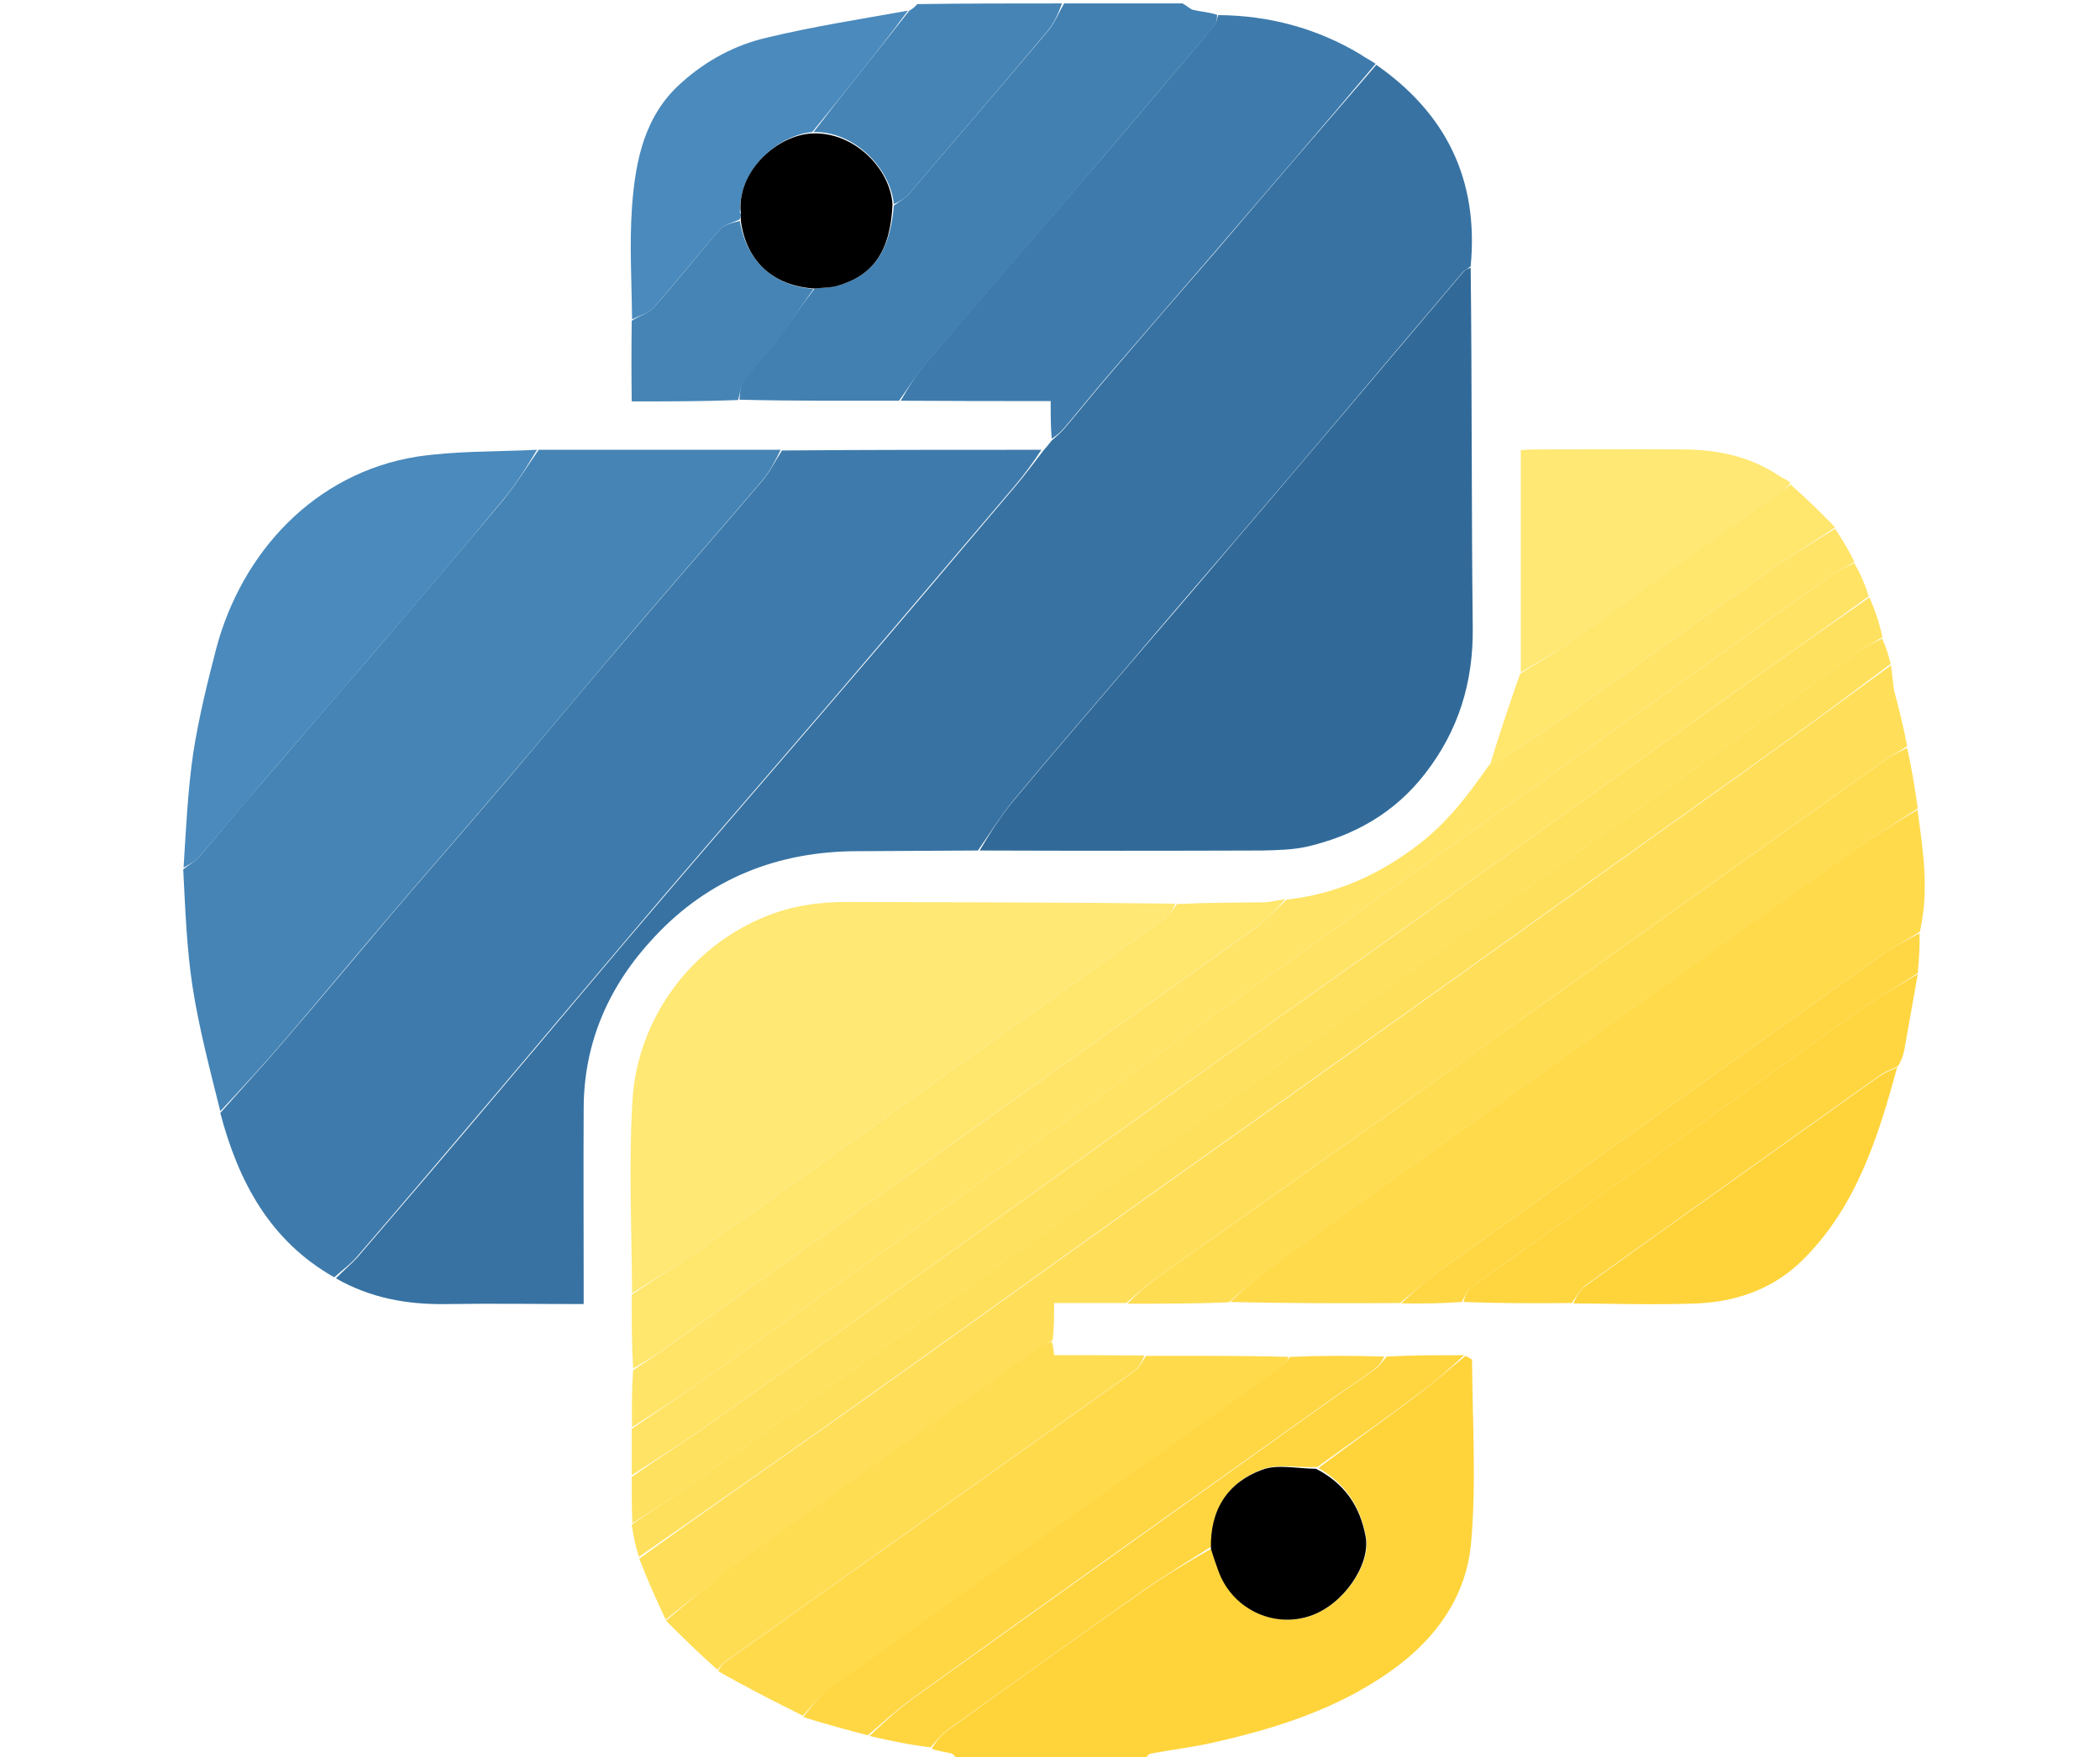
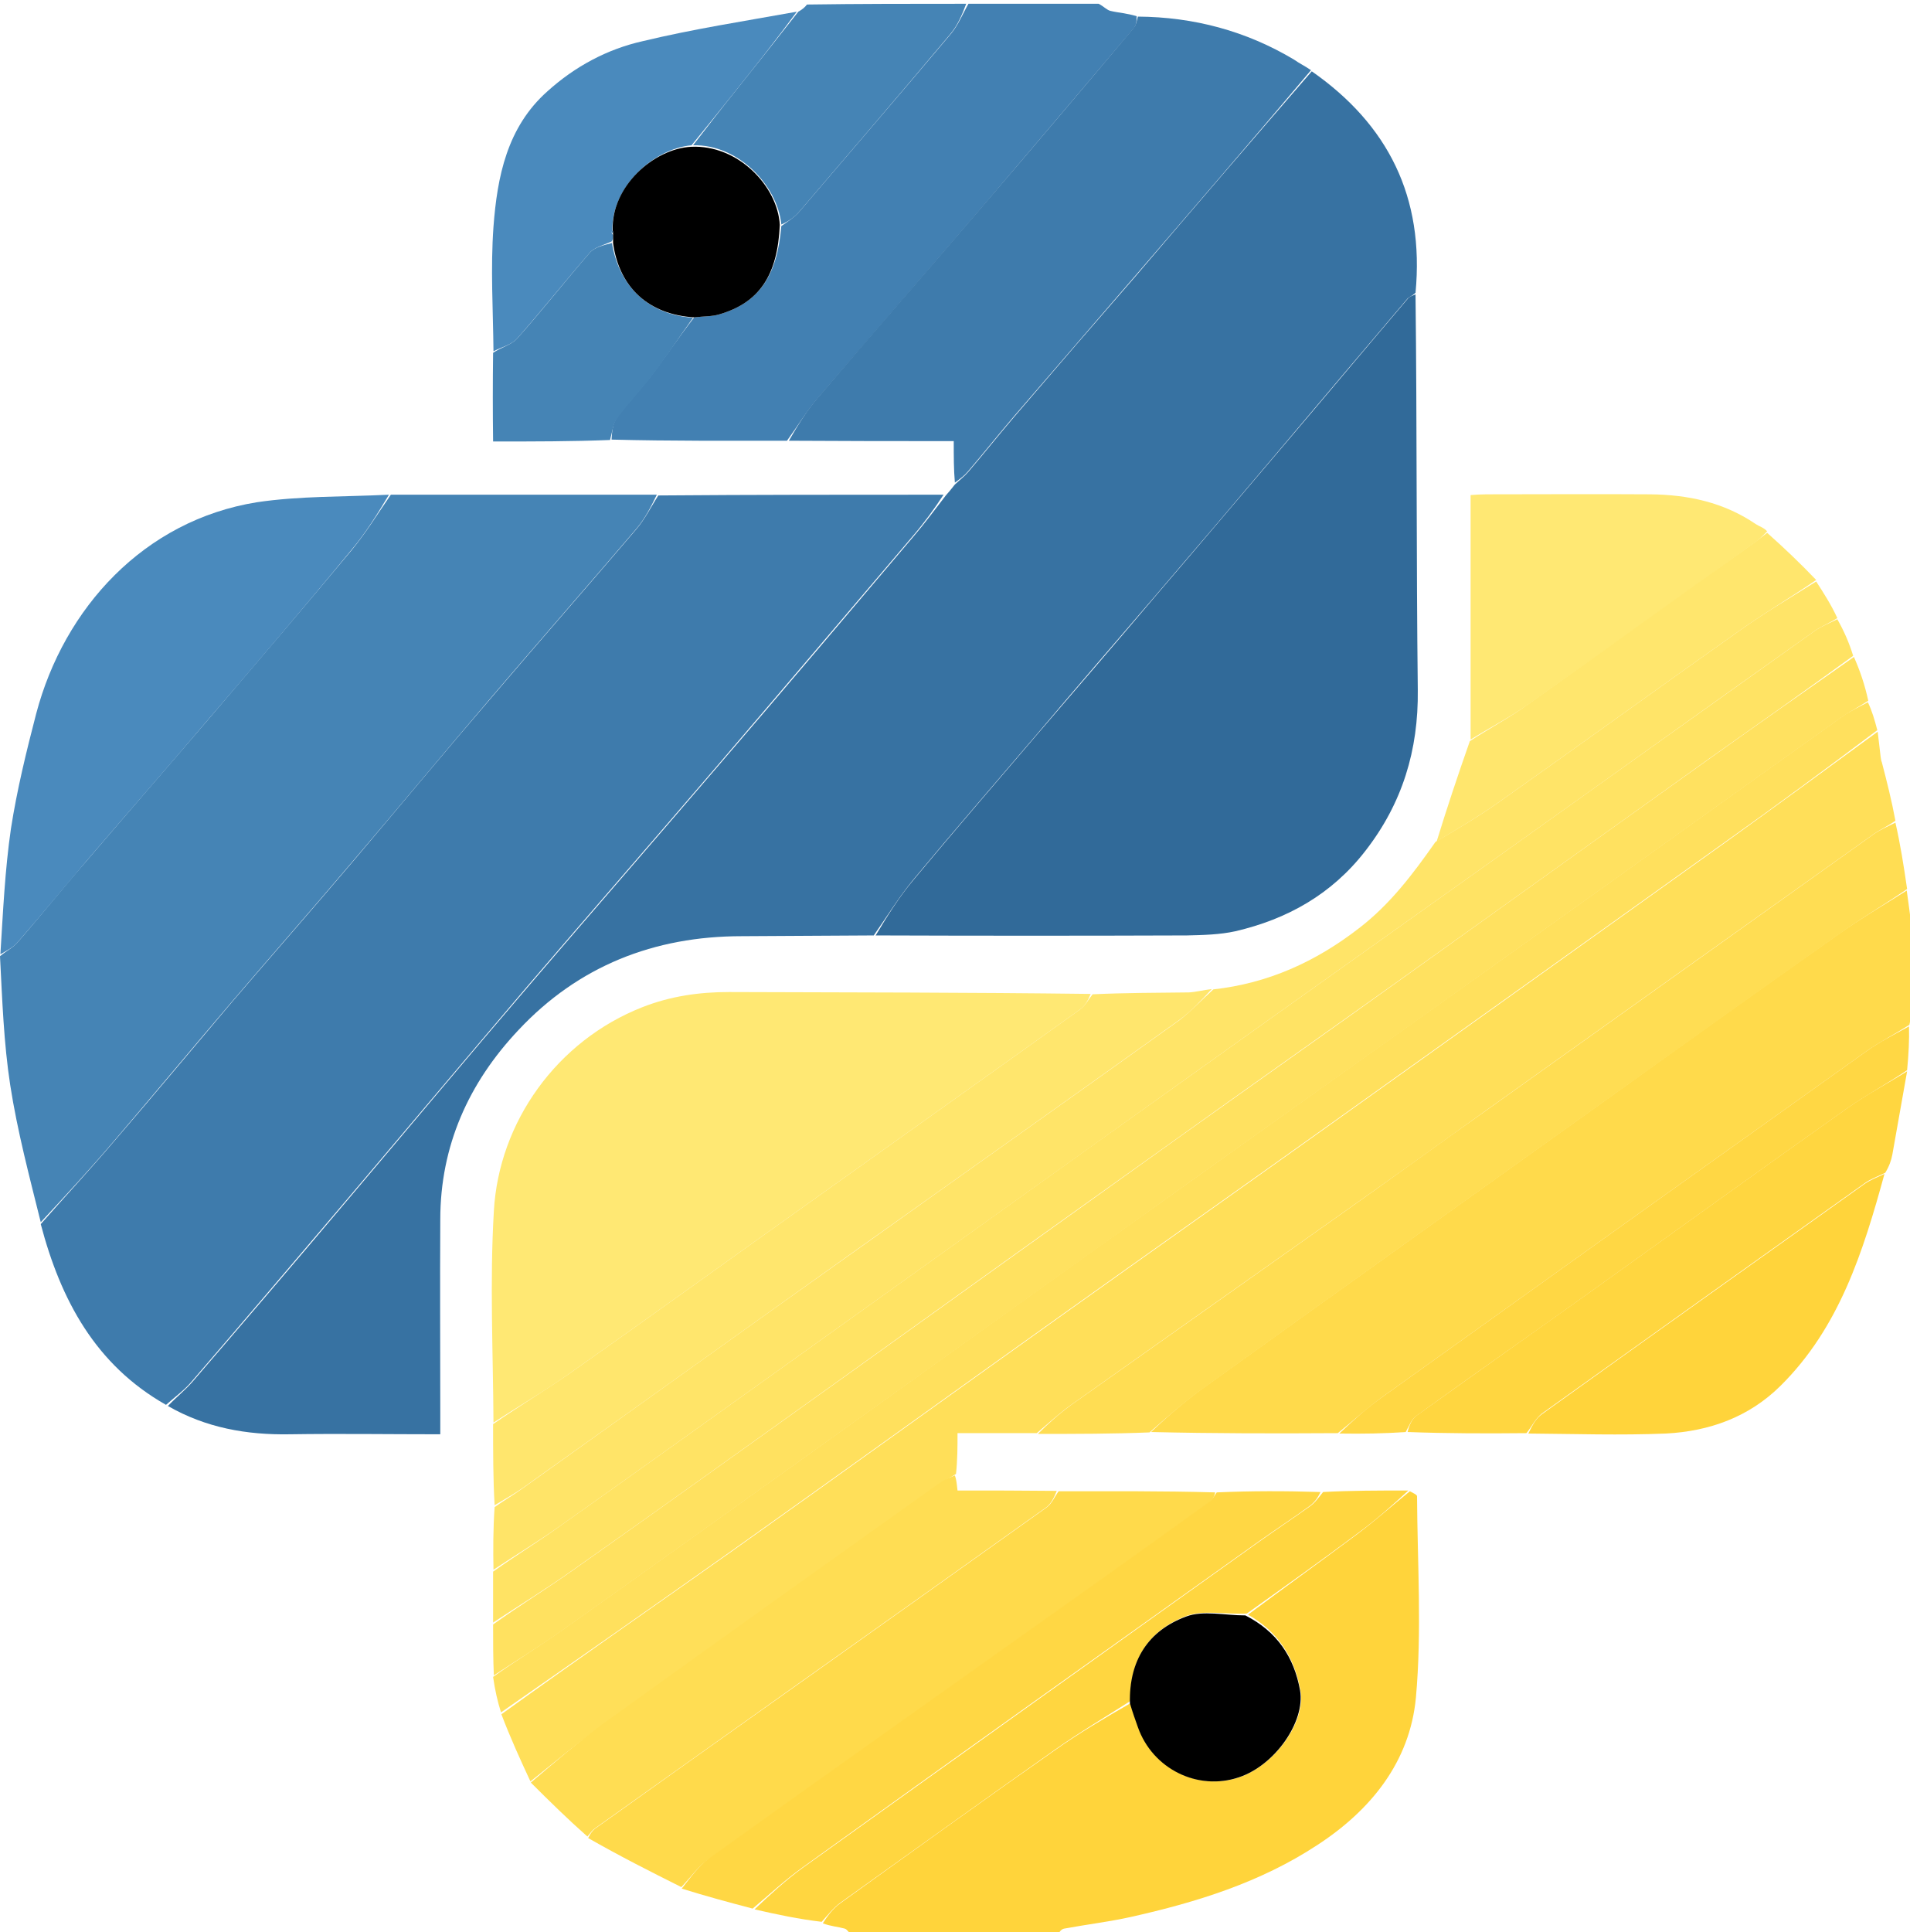
- <svg xmlns="http://www.w3.org/2000/svg" version="1.1" id="Layer_1" x="0px" y="0px" viewBox="0 0 612 512" style="enable-background:new 0 0 612 512;" xml:space="preserve">
+ <svg xmlns="http://www.w3.org/2000/svg" version="1.1" id="Layer_1" x="0px" y="0px" viewBox="0 0 506.1 512" style="enable-background:new 0 0 506.1 512;" xml:space="preserve">
  <style type="text/css">
- 	.st0{fill:#FFD43B;}
- 	.st1{fill:#4280B2;}
- 	.st2{fill:#4584B5;}
- 	.st3{fill:#3772A2;}
- 	.st4{fill:#3E7BAC;}
- 	.st5{fill:#316A99;}
- 	.st6{fill:#FFDF59;}
- 	.st7{fill:#FFE873;}
- 	.st8{fill:#FFDA4B;}
- 	.st9{fill:#FFE468;}
- 	.st10{fill:#FFE364;}
- 	.st11{fill:#FFE160;}
- 	.st12{fill:#4A8ABD;}
- 	.st13{fill:#FFDD53;}
- 	.st14{fill:#FFE05D;}
- 	.st15{fill:#FFE66D;}
- 	.st16{fill:#FFD744;}
- 	.st17{fill:#FFD640;}
- </style>
-   <path class="st0" d="M279.5,513c-1.1-0.7-1.5-1.7-2.2-1.9c-1.8-0.5-3.7-0.6-5.8-1.4c1.3-2.1,2.8-4,4.6-5.3  c18.9-13.6,37.8-27.2,56.8-40.5c6.5-4.6,13.3-8.6,20.1-12.5c0.7,2.4,1.4,4.4,2.1,6.3c3.9,11,15.9,17,26.8,13.3  c9.6-3.3,17.7-14.9,16.2-23c-1.6-8.9-6-15.6-13.9-20.1c9.8-7.3,19.4-14.2,28.9-21.3c4.8-3.6,9.3-7.6,14-11.4  c0.7,0.4,1.9,0.9,1.9,1.3c0.1,17.8,1.3,35.7-0.3,53.4c-1.6,17-11.9,29.8-26.2,39.1c-15.1,9.9-31.9,15.1-49.3,19  c-5.8,1.3-11.8,2-17.7,3.1c-0.7,0.1-1.3,0.8-1.7,1.6C316,513,298,513,279.5,513z" />
-   <path class="st1" d="M262,116.8c-15.4,0-30.7,0.1-46.5-0.3c0.1-2.3,0.4-4.4,1.4-5.8c3-4.1,6.6-7.8,9.7-11.9c3.6-4.8,7-9.8,10.8-14.7  c2.5-0.3,4.7-0.2,6.7-0.8c10.5-3.1,15.3-10.2,16.4-23.4c1.7-1.2,3.3-2.2,4.5-3.5c13.5-15.8,27.1-31.6,40.5-47.5  c1.9-2.3,3.1-5.3,4.6-7.9c11.4,0,22.7,0,34.5,0c1.4,0.7,2.2,1.7,3.2,1.9c2.1,0.5,4.3,0.6,6.9,1.4c0,1.5-0.2,2.5-0.8,3.2  c-13.2,15.6-26.4,31.2-39.6,46.7c-14.7,17.2-29.5,34.2-44.2,51.4C267.1,109.1,264.7,113.1,262,116.8z" />
-   <path class="st2" d="M309.5,1c-1,2.7-2.2,5.6-4.1,7.9C292,24.9,278.5,40.6,265,56.4c-1.2,1.3-2.7,2.3-4.5,3.1  c-1-10.3-11.4-21.3-23.4-21c3.8-4.9,7.4-9.6,11.1-14.2c5.6-7,11.2-14.1,16.8-21.2c0.9-0.5,1.7-1.1,2.3-1.9C281,1,295,1,309.5,1z" />
-   <path class="st3" d="M401.1,18.9C421.3,33,431,52.2,428.6,77.6c-1,0.9-1.7,1.1-2.1,1.5c-11.4,13.4-22.7,26.8-34.1,40.3  c-10.8,12.8-21.7,25.6-32.6,38.3c-10.5,12.2-21,24.4-31.4,36.7c-11,12.9-22.1,25.7-32.9,38.7c-3.8,4.6-7,9.8-10.5,14.8  c-11.7,0.1-23.3,0.1-35,0.2c-23.2,0-43.3,7.9-59.2,24.9c-13.2,14-20.7,30.7-20.7,50.2c-0.1,17,0,34,0,51c0,1.8,0,3.6,0,5.9  c-13.6,0-26.8-0.2-39.9,0c-11.4,0.2-22.2-1.7-32.3-7.5c2.3-2.4,4.7-4.3,6.6-6.5c13.6-15.8,27.2-31.7,40.7-47.7  c16.2-19.1,32.2-38.3,48.5-57.3c16.7-19.5,33.6-38.9,50.3-58.4c17.3-20.1,34.4-40.3,51.6-60.6c3-3.5,5.7-7.2,8.5-10.8  c0.7-0.8,1.4-1.6,2.4-2.9c1.5-1.4,2.7-2.3,3.6-3.4c4.1-4.8,8-9.7,12.1-14.5c10.7-12.5,21.4-24.9,32.2-37.3  C369.9,55,385.5,36.9,401.1,18.9z" />
-   <path class="st4" d="M303.5,131.1c-2.4,3.7-5.1,7.4-8.1,10.9c-17.2,20.2-34.3,40.4-51.6,60.6c-16.7,19.5-33.6,38.9-50.3,58.4  c-16.2,19-32.3,38.2-48.5,57.3c-13.5,15.9-27,31.8-40.7,47.7c-1.9,2.3-4.4,4.1-6.9,6.3c-18.7-10.6-27.9-27.8-33.2-47.9  c6.7-7.6,13.2-14.6,19.4-21.9c10.6-12.3,21-24.8,31.5-37.2c10.7-12.5,21.5-24.8,32.1-37.3c12.2-14.4,24.3-29,36.6-43.3  c12.7-14.9,25.6-29.6,38.3-44.5c2.3-2.7,3.9-6,5.8-8.9C253,131.1,278,131.1,303.5,131.1z" />
-   <path class="st5" d="M285.5,247.9c3-5,6.2-10.2,10.1-14.8c10.8-13,21.9-25.8,32.9-38.7c10.5-12.2,21-24.4,31.4-36.7  c10.9-12.7,21.7-25.5,32.6-38.3c11.4-13.4,22.7-26.9,34.1-40.3c0.4-0.5,1.1-0.7,2-1.1c0.4,34.9,0.2,69.9,0.6,104.8  c0.2,16-4.1,30.1-13.9,42.7c-8.9,11.5-20.7,18.1-34.5,21.3c-4.1,0.9-8.5,1-12.8,1.1C340.5,248,313.2,248,285.5,247.9z" />
-   <path class="st2" d="M227.5,131.1c-1.5,3.1-3.1,6.3-5.4,9c-12.7,14.9-25.6,29.6-38.3,44.5c-12.3,14.4-24.3,28.9-36.6,43.3  c-10.6,12.5-21.5,24.9-32.1,37.3c-10.6,12.4-20.9,24.8-31.5,37.2c-6.2,7.3-12.7,14.3-19.4,21.5c-3-12.1-6.2-24.1-8.1-36.4  c-1.7-11.1-2.1-22.4-2.7-34.1c1.8-1.5,3.5-2.3,4.6-3.6c6.2-7.1,12.1-14.5,18.3-21.6c10.7-12.5,21.4-24.8,32.1-37.3  c12.8-15,25.6-30,38.2-45.1c3.8-4.6,7-9.8,10.4-14.7C180.3,131.1,203.7,131.1,227.5,131.1z" />
-   <path class="st6" d="M194,472.1c-2.7-5.8-5.3-11.5-7.7-17.8c20.5-14.8,40.9-28.9,61.1-43.2c29.3-20.8,58.4-41.8,87.6-62.6  c23-16.4,46.1-32.7,69.1-49.1c35.6-25.4,71.2-50.8,106.7-76.2c13.5-9.7,26.9-19.5,40.3-29.3c0.3,2.3,0.5,4.5,0.8,6.8  c0.1,0.4,0.1,0.9,0.3,1.3c1.3,5,2.6,10.1,3.6,15.5c-2.1,1.5-4,2.3-5.7,3.5c-34.3,24.4-68.5,48.8-102.7,73.2  c-12.8,9.2-25.6,18.4-38.5,27.5c-23.8,16.8-47.6,33.6-71.3,50.4c-3.3,2.3-6.3,5.1-9.4,7.7c-6.9,0-13.7,0-21,0c0,3.8,0,7-0.4,10.8  c-1.6,1.1-2.9,1.6-3.9,2.4c-29.9,21.3-59.8,42.6-89.6,64.1C206.5,461.8,200.3,467.1,194,472.1z" />
-   <path class="st7" d="M184.2,377c-0.1-18.7-1-37.4,0.1-56c1.3-23.6,16.7-45.2,39.4-54.1c7.4-2.9,15-4,22.9-4  c31.8,0.1,63.7,0.1,95.9,0.5c-0.7,1.7-1.5,3.2-2.8,4.1c-24,17.2-48.1,34.3-72.2,51.5c-21.1,15-42.1,30.2-63.3,45.1  C197.7,368.7,190.8,372.7,184.2,377z" />
-   <path class="st8" d="M558.8,236c1.6,11.7,3.5,23.3,0.7,35.6c-4.1,2.6-8,4.6-11.4,7c-42.7,30.4-85.4,60.9-128,91.4  c-4.2,3-8.1,6.6-12.1,9.8c-16.4,0.1-32.7,0.1-49.5-0.3c4.6-4.4,9.5-8.6,14.7-12.3c35.2-25.3,70.5-50.4,105.7-75.6  c20.9-15,41.8-30,62.9-44.8C547.3,243,553.1,239.6,558.8,236z" />
-   <path class="st4" d="M400.9,18.6c-15.4,18.3-31,36.4-46.6,54.5c-10.7,12.4-21.5,24.9-32.2,37.3c-4.1,4.8-8,9.7-12.1,14.5  c-0.9,1.1-2.1,2-3.5,3c-0.3-3.4-0.3-6.9-0.3-11c-14.8,0-29,0-43.7-0.1c2.2-3.8,4.6-7.8,7.6-11.3c14.6-17.2,29.5-34.2,44.2-51.4  c13.3-15.5,26.5-31.1,39.6-46.7c0.6-0.7,0.8-1.8,1.1-3c14.8,0.1,28.7,3.8,41.4,11.4C397.8,16.8,399.3,17.5,400.9,18.6z" />
-   <path class="st9" d="M375,262.2c14.5-1.6,27.1-7.3,38.6-16.2c8.2-6.3,14.2-14.2,20.3-22.9c6.1-3.6,11.7-6.9,16.9-10.6  c21.4-15.1,42.6-30.5,64-45.6c6.5-4.6,13.3-8.6,20-12.8c2,3.1,4,6.2,5.6,9.7c-2.2,1.4-4.3,2.2-6,3.4c-27.8,19.7-55.5,39.6-83.2,59.3  c-27.8,19.8-55.6,39.5-83.3,59.3c-32.2,23-64.3,46-96.5,69c-23.1,16.5-46.2,33.1-69.4,49.5c-5.8,4.1-11.9,7.8-17.8,11.7  c-0.1-5.4-0.1-10.7,0.3-16.6c2.8-2,5.3-3.4,7.6-5.1c30.1-21.5,60.2-43.1,90.4-64.5c27.9-19.9,55.8-39.6,83.6-59.5  C369.2,267.9,372,264.9,375,262.2z" />
-   <path class="st10" d="M184.1,416.5c6-4.3,12.1-8,17.9-12.2c23.2-16.4,46.3-33,69.4-49.5c32.2-23,64.3-46.1,96.5-69  c27.7-19.8,55.5-39.5,83.3-59.3c27.8-19.8,55.5-39.6,83.2-59.3c1.7-1.2,3.8-2,6-3.1c1.7,3,3.1,6.1,4.2,9.7  c-12.9,9.4-25.5,18.3-38.1,27.2c-27,19.3-54,38.7-81.1,58c-20.6,14.7-41.2,29.2-61.7,43.9c-29.5,21-58.9,42.1-88.3,63.2  c-23.4,16.7-46.7,33.5-70.2,50c-6.9,4.9-14.1,9.3-21.1,13.9C184.1,425.6,184.1,421.3,184.1,416.5z" />
-   <path class="st11" d="M184.1,430.5c7.1-5.1,14.3-9.5,21.2-14.4c23.5-16.6,46.8-33.3,70.2-50c29.5-21.1,58.9-42.2,88.3-63.2  c20.6-14.7,41.2-29.2,61.7-43.9c27-19.3,54-38.7,81.1-58c12.6-9,25.2-17.8,38.2-26.9c1.6,3.6,2.9,7.4,3.8,11.6  c-2.6,1.7-4.8,2.8-6.8,4.2c-30.2,21.5-60.3,43.1-90.5,64.6c-27.7,19.8-55.6,39.5-83.3,59.3c-32.2,23-64.3,46-96.5,69  c-23.1,16.5-46.2,33.1-69.4,49.5c-5.8,4.1-11.9,7.8-17.8,11.7C184.1,439.6,184.1,435.3,184.1,430.5z" />
-   <path class="st12" d="M156.5,131.1c-3,5-6.1,10.1-10,14.7C134,161,121.2,176,108.4,190.9c-10.6,12.5-21.4,24.8-32.1,37.3  c-6.1,7.2-12.1,14.5-18.3,21.6c-1.1,1.3-2.8,2.1-4.5,3.1c0.7-11.1,1.2-22.3,2.8-33.3c1.6-10.3,4.1-20.5,6.7-30.5  c7.4-28,28.6-51.2,58.5-56C132.9,131.4,144.5,131.7,156.5,131.1z" />
-   <path class="st13" d="M558.9,235.6c-5.8,4-11.6,7.4-17.1,11.3c-21,14.8-41.9,29.8-62.9,44.8c-35.3,25.2-70.5,50.3-105.7,75.6  c-5.2,3.7-10.1,7.9-15.1,12.3c-9.8,0.4-19.4,0.4-29.6,0.4c2.7-2.7,5.7-5.4,9-7.8c23.7-16.8,47.6-33.6,71.3-50.4  c12.9-9.1,25.6-18.4,38.5-27.5c34.2-24.4,68.5-48.8,102.7-73.2c1.7-1.2,3.6-2,5.8-3.1C557.1,223.7,558,229.4,558.9,235.6z" />
-   <path class="st8" d="M234,500.1c-8.2-4.1-16.5-8.3-24.7-13c0.6-1.2,1.1-1.9,1.7-2.4c17.2-12.3,34.4-24.5,51.6-36.7  c22.8-16.2,45.5-32.3,68.2-48.5c1.4-1,2.1-2.8,3.2-4.3c13.7,0,27.4-0.1,41.5,0.3c-0.2,1.1-0.8,2-1.5,2.6c-9.3,6.7-18.6,13.4-27.9,20  c-34.9,24.8-69.8,49.6-104.7,74.5C238.5,494.5,236.4,497.6,234,500.1z" />
-   <path class="st14" d="M184.1,444.4c6-4.3,12.1-8,17.9-12.1c23.2-16.4,46.3-33,69.4-49.5c32.2-23,64.3-46.1,96.5-69  c27.7-19.8,55.5-39.5,83.3-59.3c30.2-21.5,60.3-43.1,90.5-64.6c2-1.4,4.3-2.5,6.8-3.8c1.1,2.3,1.8,4.7,2.5,7.4  c-13.4,10.1-26.8,20-40.3,29.6c-35.5,25.4-71.1,50.8-106.7,76.2c-23,16.4-46.1,32.7-69.1,49.1c-29.2,20.8-58.3,41.8-87.6,62.6  c-20.2,14.3-40.5,28.5-61.1,42.8C185.3,451,184.6,447.9,184.1,444.4z" />
-   <path class="st15" d="M374.6,262.1c-2.6,2.8-5.3,5.8-8.6,8.2c-27.8,19.9-55.7,39.7-83.6,59.5c-30.2,21.5-60.3,43.1-90.4,64.5  c-2.3,1.6-4.8,3-7.5,4.6c-0.4-7-0.4-14-0.4-21.5c6.8-4.7,13.6-8.8,20.1-13.3c21.2-14.9,42.2-30.1,63.3-45.1  c24.1-17.2,48.2-34.3,72.2-51.5c1.3-0.9,2.1-2.5,3.3-4c8.5-0.4,17-0.4,25.5-0.5C370.4,262.9,372.2,262.4,374.6,262.1z" />
-   <path class="st13" d="M333.5,395.1c-0.6,1.5-1.4,3.3-2.7,4.3c-22.7,16.2-45.5,32.4-68.2,48.5c-17.2,12.2-34.4,24.5-51.6,36.7  c-0.7,0.5-1.1,1.2-1.9,2.1c-5.1-4.5-10-9.3-15-14.3c6.2-5.3,12.4-10.6,18.9-15.4c29.8-21.5,59.7-42.8,89.6-64.1  c1.1-0.8,2.3-1.2,3.9-1.9c0.4,1.1,0.5,2.2,0.7,4C315.8,395,324.4,395,333.5,395.1z" />
-   <path class="st16" d="M234.1,500.5c2.3-2.9,4.4-5.9,7.2-8c34.8-24.9,69.8-49.7,104.7-74.5c9.3-6.6,18.6-13.3,27.9-20  c0.8-0.6,1.3-1.4,2-2.5c9.1-0.4,18.1-0.4,27.5-0.1c-0.7,1.6-1.7,2.9-3,3.8c-4.4,3.2-9,6.2-13.5,9.4c-40.3,28.7-80.6,57.4-120.8,86.3  c-4.6,3.3-8.8,7.2-13.2,10.9C246.8,504.2,240.5,502.5,234.1,500.5z" />
-   <path class="st7" d="M443.2,196c0-21.4,0-42.8,0-64.8c1.3-0.1,2.8-0.2,4.2-0.2c14.5,0,28.9-0.1,43.4,0c10,0.1,19.5,2.1,28,7.9  c0.9,0.6,2.1,0.9,3,1.9c-1.2,1.3-2.2,2.2-3.3,3c-20,14.4-40,28.8-60.2,43C453.4,190.2,448.2,192.9,443.2,196z" />
-   <path class="st12" d="M264.6,3.1c-5.2,7.1-10.8,14.2-16.4,21.2c-3.7,4.6-7.4,9.2-11.5,14.2c-10,0.9-21.2,10.9-21,22.6  c-0.3,0.4-0.2,0.7,0.2,1.2c0,0.8,0,1.2-0.4,1.7c-2.2,1-4.5,1.5-5.8,3c-6.5,7.5-12.7,15.3-19.3,22.8c-1.5,1.6-4.1,2.2-6.2,3.3  c-0.1-11-0.8-22,0-33c1-13.3,3.6-26.4,14.3-35.9c7.3-6.6,15.9-11.2,25.3-13.3C237.1,7.7,250.7,5.6,264.6,3.1z" />
-   <path class="st17" d="M458,379.8c-10.4,0.1-20.7,0.1-31.5-0.3c0.4-1.7,1.1-3.4,2.3-4.3c15.2-10.9,30.5-21.7,45.8-32.6  c22.8-16.3,45.5-32.7,68.4-48.9c5.1-3.6,10.6-6.5,15.9-9.8c-1.3,7.3-2.6,14.6-3.9,22c-0.3,1.6-0.8,3.1-1.9,4.9  c-2.3,1.1-4,1.7-5.5,2.8c-28.5,20.3-57,40.6-85.5,61C460.4,375.9,459.4,378.1,458,379.8z" />
-   <path class="st0" d="M458.5,379.9c0.9-1.8,1.9-4,3.7-5.2c28.4-20.4,57-40.7,85.5-61c1.5-1,3.2-1.7,5.2-2.6  c-5.6,20.4-11.9,40.7-27.6,56.2c-8.4,8.3-18.9,12-30.3,12.6C482.9,380.4,470.9,380,458.5,379.9z" />
-   <path class="st17" d="M253.4,506c4-3.8,8.2-7.7,12.9-11.1c40.2-28.8,80.5-57.5,120.8-86.3c4.5-3.2,9-6.2,13.5-9.4  c1.3-0.9,2.3-2.3,3.5-3.8c7.4-0.4,14.8-0.4,22.6-0.4c-4.2,3.9-8.7,7.9-13.5,11.4c-9.5,7.1-19.2,14-29.3,21.2  c-5.7,0.3-11.4-1-15.9,0.6c-10,3.7-15.2,11.6-15,22.6c-6.7,4.3-13.5,8.3-20,12.9c-19,13.4-37.9,27-56.8,40.5c-1.8,1.3-3.3,3.2-5,5.1  C265.2,508.6,259.5,507.4,253.4,506z" />
-   <path class="st15" d="M443,196.4c5.2-3.4,10.5-6.2,15.2-9.6c20.1-14.2,40.1-28.7,60.2-43c1.1-0.8,2.1-1.6,3.4-2.6  c4.5,4,8.8,8.1,13,12.5c-6.7,4.6-13.5,8.6-20,13.2c-21.4,15.1-42.6,30.5-64,45.6c-5.2,3.7-10.8,7-16.6,10.5  C436.9,214.2,439.8,205.5,443,196.4z" />
-   <path class="st16" d="M558.9,283.6c-5.4,3.7-10.9,6.6-16,10.2c-22.9,16.2-45.6,32.6-68.4,48.9c-15.2,10.9-30.6,21.6-45.8,32.6  c-1.2,0.9-1.8,2.6-2.7,4.2c-5.7,0.4-11.4,0.5-17.6,0.4c3.6-3.4,7.4-6.9,11.7-9.9c42.6-30.5,85.3-61,128-91.4  c3.5-2.5,7.3-4.4,11.3-6.6C559.5,275.7,559.3,279.4,558.9,283.6z" />
-   <path class="st2" d="M184.1,93.5c2.2-1.5,4.8-2.1,6.3-3.7c6.6-7.4,12.8-15.3,19.3-22.8c1.3-1.5,3.6-2,5.9-2.6  c2,11.8,9.9,19,21.5,19.8c-3.5,4.9-6.8,9.9-10.4,14.7c-3.1,4.1-6.6,7.8-9.7,11.9c-1.1,1.5-1.3,3.6-1.9,5.8  c-10.1,0.4-20.2,0.4-31,0.4C184,109.1,184,101.5,184.1,93.5z" />
-   <path d="M352.9,451.4c-0.3-11.4,4.9-19.3,14.9-23c4.5-1.7,10.2-0.3,15.7-0.3c8.4,4.3,12.9,11,14.5,19.9c1.4,8.2-6.6,19.8-16.2,23  c-10.9,3.7-22.9-2.2-26.8-13.3C354.3,455.7,353.6,453.8,352.9,451.4z" />
-   <path d="M237.4,84.1c-12-0.7-19.9-7.9-21.5-19.7c0-0.8,0-1.3,0-2.3c0-0.6-0.1-1.1-0.1-1.1c-0.4-11.6,10.9-21.6,20.8-22.1  c12.4-0.6,22.9,10.4,23.5,20.7c-0.6,13.5-5.5,20.6-16,23.7C242.1,83.9,240,83.8,237.4,84.1z" />
-   <path class="st2" d="M215.7,61.1c0.1-0.1,0.2,0.4,0.2,0.6C215.5,61.8,215.4,61.5,215.7,61.1z" />
+ 		.st0PYTHON{fill:#FFD43B;}
+ 		.st1PYTHON{fill:#4280B2;}
+ 		.st2PYTHON{fill:#4584B5;}
+ 		.st3PYTHON{fill:#3772A2;}
+ 		.st4PYTHON{fill:#3E7BAC;}
+ 		.st5PYTHON{fill:#316A99;}
+ 		.st6PYTHON{fill:#FFDF59;}
+ 		.st7PYTHON{fill:#FFE873;}
+ 		.st8PYTHON{fill:#FFDA4B;}
+ 		.st9PYTHON{fill:#FFE468;}
+ 		.st10PYTHON{fill:#FFE364;}
+ 		.st11PYTHON{fill:#FFE160;}
+ 		.st12PYTHON{fill:#4A8ABD;}
+ 		.st13PYTHON{fill:#FFDD53;}
+ 		.st14PYTHON{fill:#FFE05D;}
+ 		.st15PYTHON{fill:#FFE66D;}
+ 		.st16PYTHON{fill:#FFD744;}
+ 		.st17PYTHON{fill:#FFD640;}
+ 	</style>
+   <path class="st0PYTHON" d="M226.1,513c-1.1-0.7-1.5-1.7-2.2-1.9c-1.8-0.5-3.7-0.6-5.8-1.4c1.3-2.1,2.8-4,4.6-5.3   c18.9-13.6,37.8-27.2,56.8-40.5c6.5-4.6,13.3-8.6,20.1-12.5c0.7,2.4,1.4,4.4,2.1,6.3c3.9,11,15.9,17,26.8,13.3   c9.6-3.3,17.7-14.9,16.2-23c-1.6-8.9-6-15.6-13.9-20.1c9.8-7.3,19.4-14.2,28.9-21.3c4.8-3.6,9.3-7.6,14-11.4   c0.7,0.4,1.9,0.9,1.9,1.3c0.1,17.8,1.3,35.7-0.3,53.4c-1.6,17-11.9,29.8-26.2,39.1c-15.1,9.9-31.9,15.1-49.3,19   c-5.8,1.3-11.8,2-17.7,3.1c-0.7,0.1-1.3,0.8-1.7,1.6C262.6,513,244.6,513,226.1,513z" />
+   <path class="st1PYTHON" d="M208.6,116.8c-15.4,0-30.7,0.1-46.5-0.3c0.1-2.3,0.4-4.4,1.4-5.8c3-4.1,6.6-7.8,9.7-11.9   c3.6-4.8,7-9.8,10.8-14.7c2.5-0.3,4.7-0.2,6.7-0.8c10.5-3.1,15.3-10.2,16.4-23.4c1.7-1.2,3.3-2.2,4.5-3.5   c13.5-15.8,27.1-31.6,40.5-47.5c1.9-2.3,3.1-5.3,4.6-7.9c11.4,0,22.7,0,34.5,0c1.4,0.7,2.2,1.7,3.2,1.9c2.1,0.5,4.3,0.6,6.9,1.4   c0,1.5-0.2,2.5-0.8,3.2c-13.2,15.6-26.4,31.2-39.6,46.7c-14.7,17.2-29.5,34.2-44.2,51.4C213.7,109.1,211.3,113.1,208.6,116.8z" />
+   <path class="st2PYTHON" d="M256.1,1c-1,2.7-2.2,5.6-4.1,7.9c-13.4,16-26.9,31.7-40.4,47.5c-1.2,1.3-2.7,2.3-4.5,3.1   c-1-10.3-11.4-21.3-23.4-21c3.8-4.9,7.4-9.6,11.1-14.2c5.6-7,11.2-14.1,16.8-21.2c0.9-0.5,1.7-1.1,2.3-1.9C227.6,1,241.6,1,256.1,1z   " />
+   <path class="st3PYTHON" d="M347.7,18.9c20.2,14.1,29.9,33.3,27.5,58.7c-1,0.9-1.7,1.1-2.1,1.5c-11.4,13.4-22.7,26.8-34.1,40.3   c-10.8,12.8-21.7,25.6-32.6,38.3c-10.5,12.2-21,24.4-31.4,36.7c-11,12.9-22.1,25.7-32.9,38.7c-3.8,4.6-7,9.8-10.5,14.8   c-11.7,0.1-23.3,0.1-35,0.2c-23.2,0-43.3,7.9-59.2,24.9c-13.2,14-20.7,30.7-20.7,50.2c-0.1,17,0,34,0,51c0,1.8,0,3.6,0,5.9   c-13.6,0-26.8-0.2-39.9,0c-11.4,0.2-22.2-1.7-32.3-7.5c2.3-2.4,4.7-4.3,6.6-6.5c13.6-15.8,27.2-31.7,40.7-47.7   c16.2-19.1,32.2-38.3,48.5-57.3c16.7-19.5,33.6-38.9,50.3-58.4c17.3-20.1,34.4-40.3,51.6-60.6c3-3.5,5.7-7.2,8.5-10.8   c0.7-0.8,1.4-1.6,2.4-2.9c1.5-1.4,2.7-2.3,3.6-3.4c4.1-4.8,8-9.7,12.1-14.5C279.5,98,290.2,85.6,301,73.2   C316.5,55,332.1,36.9,347.7,18.9z" />
+   <path class="st4PYTHON" d="M250.1,131.1c-2.4,3.7-5.1,7.4-8.1,10.9c-17.2,20.2-34.3,40.4-51.6,60.6c-16.7,19.5-33.6,38.9-50.3,58.4   c-16.2,19-32.3,38.2-48.5,57.3c-13.5,15.9-27,31.8-40.7,47.7c-1.9,2.3-4.4,4.1-6.9,6.3c-18.7-10.6-27.9-27.8-33.2-47.9   c6.7-7.6,13.2-14.6,19.4-21.9c10.6-12.3,21-24.8,31.5-37.2c10.7-12.5,21.5-24.8,32.1-37.3c12.2-14.4,24.3-29,36.6-43.3   c12.7-14.9,25.6-29.6,38.3-44.5c2.3-2.7,3.9-6,5.8-8.9C199.6,131.1,224.6,131.1,250.1,131.1z" />
+   <path class="st5PYTHON" d="M232.1,247.9c3-5,6.2-10.2,10.1-14.8c10.8-13,21.9-25.8,32.9-38.7c10.5-12.2,21-24.4,31.4-36.7   c10.9-12.7,21.7-25.5,32.6-38.3c11.4-13.4,22.7-26.9,34.1-40.3c0.4-0.5,1.1-0.7,2-1.1c0.4,34.9,0.2,69.9,0.6,104.8   c0.2,16-4.1,30.1-13.9,42.7c-8.9,11.5-20.7,18.1-34.5,21.3c-4.1,0.9-8.5,1-12.8,1.1C287.1,248,259.8,248,232.1,247.9z" />
+   <path class="st2PYTHON" d="M174.1,131.1c-1.5,3.1-3.1,6.3-5.4,9c-12.7,14.9-25.6,29.6-38.3,44.5c-12.3,14.4-24.3,28.9-36.6,43.3   c-10.6,12.5-21.5,24.9-32.1,37.3c-10.6,12.4-20.9,24.8-31.5,37.2c-6.2,7.3-12.7,14.3-19.4,21.5c-3-12.1-6.2-24.1-8.1-36.4   C1,276.4,0.6,265.1,0,253.4c1.8-1.5,3.5-2.3,4.6-3.6c6.2-7.1,12.1-14.5,18.3-21.6c10.7-12.5,21.4-24.8,32.1-37.3   c12.8-15,25.6-30,38.2-45.1c3.8-4.6,7-9.8,10.4-14.7C126.9,131.1,150.3,131.1,174.1,131.1z" />
+   <path class="st6PYTHON" d="M140.6,472.1c-2.7-5.8-5.3-11.5-7.7-17.8c20.5-14.8,40.9-28.9,61.1-43.2c29.3-20.8,58.4-41.8,87.6-62.6   c23-16.4,46.1-32.7,69.1-49.1c35.6-25.4,71.2-50.8,106.7-76.2c13.5-9.7,26.9-19.5,40.3-29.3c0.3,2.3,0.5,4.5,0.8,6.8   c0.1,0.4,0.1,0.9,0.3,1.3c1.3,5,2.6,10.1,3.6,15.5c-2.1,1.5-4,2.3-5.7,3.5c-34.3,24.4-68.5,48.8-102.7,73.2   c-12.8,9.2-25.6,18.4-38.5,27.5c-23.8,16.8-47.6,33.6-71.3,50.4c-3.3,2.3-6.3,5.1-9.4,7.7c-6.9,0-13.7,0-21,0c0,3.8,0,7-0.4,10.8   c-1.6,1.1-2.9,1.6-3.9,2.4c-29.9,21.3-59.8,42.6-89.6,64.1C153.1,461.8,146.9,467.1,140.6,472.1z" />
+   <path class="st7PYTHON" d="M130.8,377c-0.1-18.7-1-37.4,0.1-56c1.3-23.6,16.7-45.2,39.4-54.1c7.4-2.9,15-4,22.9-4   c31.8,0.1,63.7,0.1,95.9,0.5c-0.7,1.7-1.5,3.2-2.8,4.1c-24,17.2-48.1,34.3-72.2,51.5c-21.1,15-42.1,30.2-63.3,45.1   C144.3,368.7,137.4,372.7,130.8,377z" />
+   <path class="st8PYTHON" d="M505.4,236c1.6,11.7,3.5,23.3,0.7,35.6c-4.1,2.6-8,4.6-11.4,7c-42.7,30.4-85.4,60.9-128,91.4   c-4.2,3-8.1,6.6-12.1,9.8c-16.4,0.1-32.7,0.1-49.5-0.3c4.6-4.4,9.5-8.6,14.7-12.3c35.2-25.3,70.5-50.4,105.7-75.6   c20.9-15,41.8-30,62.9-44.8C493.9,243,499.7,239.6,505.4,236z" />
+   <path class="st4PYTHON" d="M347.5,18.6c-15.4,18.3-31,36.4-46.6,54.5c-10.7,12.4-21.5,24.9-32.2,37.3c-4.1,4.8-8,9.7-12.1,14.5   c-0.9,1.1-2.1,2-3.5,3c-0.3-3.4-0.3-6.9-0.3-11c-14.8,0-29,0-43.7-0.1c2.2-3.8,4.6-7.8,7.6-11.3c14.6-17.2,29.5-34.2,44.2-51.4   c13.3-15.5,26.5-31.1,39.6-46.7c0.6-0.7,0.8-1.8,1.1-3c14.8,0.1,28.7,3.8,41.4,11.4C344.4,16.8,345.9,17.5,347.5,18.6z" />
+   <path class="st9PYTHON" d="M321.6,262.2c14.5-1.6,27.1-7.3,38.6-16.2c8.2-6.3,14.2-14.2,20.3-22.9c6.1-3.6,11.7-6.9,16.9-10.6   c21.4-15.1,42.6-30.5,64-45.6c6.5-4.6,13.3-8.6,20-12.8c2,3.1,4,6.2,5.6,9.7c-2.2,1.4-4.3,2.2-6,3.4c-27.8,19.7-55.5,39.6-83.2,59.3   c-27.8,19.8-55.6,39.5-83.3,59.3c-32.2,23-64.3,46-96.5,69c-23.1,16.5-46.2,33.1-69.4,49.5c-5.8,4.1-11.9,7.8-17.8,11.7   c-0.1-5.4-0.1-10.7,0.3-16.6c2.8-2,5.3-3.4,7.6-5.1c30.1-21.5,60.2-43.1,90.4-64.5c27.9-19.9,55.8-39.6,83.6-59.5   C315.8,267.9,318.6,264.9,321.6,262.2z" />
+   <path class="st10PYTHON" d="M130.7,416.5c6-4.3,12.1-8,17.9-12.2c23.2-16.4,46.3-33,69.4-49.5c32.2-23,64.3-46.1,96.5-69   c27.7-19.8,55.5-39.5,83.3-59.3c27.8-19.8,55.5-39.6,83.2-59.3c1.7-1.2,3.8-2,6-3.1c1.7,3,3.1,6.1,4.2,9.7   c-12.9,9.4-25.5,18.3-38.1,27.2c-27,19.3-54,38.7-81.1,58c-20.6,14.7-41.2,29.2-61.7,43.9c-29.5,21-58.9,42.1-88.3,63.2   c-23.4,16.7-46.7,33.5-70.2,50c-6.9,4.9-14.1,9.3-21.1,13.9C130.7,425.6,130.7,421.3,130.7,416.5z" />
+   <path class="st11PYTHON" d="M130.7,430.5c7.1-5.1,14.3-9.5,21.2-14.4c23.5-16.6,46.8-33.3,70.2-50c29.5-21.1,58.9-42.2,88.3-63.2   c20.6-14.7,41.2-29.2,61.7-43.9c27-19.3,54-38.7,81.1-58c12.6-9,25.2-17.8,38.2-26.9c1.6,3.6,2.9,7.4,3.8,11.6   c-2.6,1.7-4.8,2.8-6.8,4.2c-30.2,21.5-60.3,43.1-90.5,64.6c-27.7,19.8-55.6,39.5-83.3,59.3c-32.2,23-64.3,46-96.5,69   c-23.1,16.5-46.2,33.1-69.4,49.5c-5.8,4.1-11.9,7.8-17.8,11.7C130.7,439.6,130.7,435.3,130.7,430.5z" />
+   <path class="st12PYTHON" d="M103.1,131.1c-3,5-6.1,10.1-10,14.7C80.6,161,67.8,176,55,190.9c-10.6,12.5-21.4,24.8-32.1,37.3   c-6.1,7.2-12.1,14.5-18.3,21.6c-1.1,1.3-2.8,2.1-4.5,3.1c0.7-11.1,1.2-22.3,2.8-33.3c1.6-10.3,4.1-20.5,6.7-30.5   c7.4-28,28.6-51.2,58.5-56C79.5,131.4,91.1,131.7,103.1,131.1z" />
+   <path class="st13PYTHON" d="M505.5,235.6c-5.8,4-11.6,7.4-17.1,11.3c-21,14.8-41.9,29.8-62.9,44.8c-35.3,25.2-70.5,50.3-105.7,75.6   c-5.2,3.7-10.1,7.9-15.1,12.3c-9.8,0.4-19.4,0.4-29.6,0.4c2.7-2.7,5.7-5.4,9-7.8c23.7-16.8,47.6-33.6,71.3-50.4   c12.9-9.1,25.6-18.4,38.5-27.5c34.2-24.4,68.5-48.8,102.7-73.2c1.7-1.2,3.6-2,5.8-3.1C503.7,223.7,504.6,229.4,505.5,235.6z" />
+   <path class="st8PYTHON" d="M180.6,500.1c-8.2-4.1-16.5-8.3-24.7-13c0.6-1.2,1.1-1.9,1.7-2.4c17.2-12.3,34.4-24.5,51.6-36.7   c22.8-16.2,45.5-32.3,68.2-48.5c1.4-1,2.1-2.8,3.2-4.3c13.7,0,27.4-0.1,41.5,0.3c-0.2,1.1-0.8,2-1.5,2.6c-9.3,6.7-18.6,13.4-27.9,20   c-34.9,24.8-69.8,49.6-104.7,74.5C185.1,494.5,183,497.6,180.6,500.1z" />
+   <path class="st14PYTHON" d="M130.7,444.4c6-4.3,12.1-8,17.9-12.1c23.2-16.4,46.3-33,69.4-49.5c32.2-23,64.3-46.1,96.5-69   c27.7-19.8,55.5-39.5,83.3-59.3c30.2-21.5,60.3-43.1,90.5-64.6c2-1.4,4.3-2.5,6.8-3.8c1.1,2.3,1.8,4.7,2.5,7.4   c-13.4,10.1-26.8,20-40.3,29.6c-35.5,25.4-71.1,50.8-106.7,76.2c-23,16.4-46.1,32.7-69.1,49.1c-29.2,20.8-58.3,41.8-87.6,62.6   c-20.2,14.3-40.5,28.5-61.1,42.8C131.9,451,131.2,447.9,130.7,444.4z" />
+   <path class="st15PYTHON" d="M321.2,262.1c-2.6,2.8-5.3,5.8-8.6,8.2c-27.8,19.9-55.7,39.7-83.6,59.5c-30.2,21.5-60.3,43.1-90.4,64.5   c-2.3,1.6-4.8,3-7.5,4.6c-0.4-7-0.4-14-0.4-21.5c6.8-4.7,13.6-8.8,20.1-13.3C172,349.2,193,334,214.1,319   c24.1-17.2,48.2-34.3,72.2-51.5c1.3-0.9,2.1-2.5,3.3-4c8.5-0.4,17-0.4,25.5-0.5C317,262.9,318.8,262.4,321.2,262.1z" />
+   <path class="st13PYTHON" d="M280.1,395.1c-0.6,1.5-1.4,3.3-2.7,4.3c-22.7,16.2-45.5,32.4-68.2,48.5c-17.2,12.2-34.4,24.5-51.6,36.7   c-0.7,0.5-1.1,1.2-1.9,2.1c-5.1-4.5-10-9.3-15-14.3c6.2-5.3,12.4-10.6,18.9-15.4c29.8-21.5,59.7-42.8,89.6-64.1   c1.1-0.8,2.3-1.2,3.9-1.9c0.4,1.1,0.5,2.2,0.7,4C262.4,395,271,395,280.1,395.1z" />
+   <path class="st16PYTHON" d="M180.7,500.5c2.3-2.9,4.4-5.9,7.2-8c34.8-24.9,69.8-49.7,104.7-74.5c9.3-6.6,18.6-13.3,27.9-20   c0.8-0.6,1.3-1.4,2-2.5c9.1-0.4,18.1-0.4,27.5-0.1c-0.7,1.6-1.7,2.9-3,3.8c-4.4,3.2-9,6.2-13.5,9.4c-40.3,28.7-80.6,57.4-120.8,86.3   c-4.6,3.3-8.8,7.2-13.2,10.9C193.4,504.2,187.1,502.5,180.7,500.5z" />
+   <path class="st7PYTHON" d="M389.8,196c0-21.4,0-42.8,0-64.8c1.3-0.1,2.8-0.2,4.2-0.2c14.5,0,28.9-0.1,43.4,0c10,0.1,19.5,2.1,28,7.9   c0.9,0.6,2.1,0.9,3,1.9c-1.2,1.3-2.2,2.2-3.3,3c-20,14.4-40,28.8-60.2,43C400,190.2,394.8,192.9,389.8,196z" />
+   <path class="st12PYTHON" d="M211.2,3.1c-5.2,7.1-10.8,14.2-16.4,21.2c-3.7,4.6-7.4,9.2-11.5,14.2c-10,0.9-21.2,10.9-21,22.6   c-0.3,0.4-0.2,0.7,0.2,1.2c0,0.8,0,1.2-0.4,1.7c-2.2,1-4.5,1.5-5.8,3c-6.5,7.5-12.7,15.3-19.3,22.8c-1.5,1.6-4.1,2.2-6.2,3.3   c-0.1-11-0.8-22,0-33c1-13.3,3.6-26.4,14.3-35.9c7.3-6.6,15.9-11.2,25.3-13.3C183.7,7.7,197.3,5.6,211.2,3.1z" />
+   <path class="st17PYTHON" d="M404.6,379.8c-10.4,0.1-20.7,0.1-31.5-0.3c0.4-1.7,1.1-3.4,2.3-4.3c15.2-10.9,30.5-21.7,45.8-32.6   c22.8-16.3,45.5-32.7,68.4-48.9c5.1-3.6,10.6-6.5,15.9-9.8c-1.3,7.3-2.6,14.6-3.9,22c-0.3,1.6-0.8,3.1-1.9,4.9   c-2.3,1.1-4,1.7-5.5,2.8c-28.5,20.3-57,40.6-85.5,61C407,375.9,406,378.1,404.6,379.8z" />
+   <path class="st0PYTHON" d="M405.1,379.9c0.9-1.8,1.9-4,3.7-5.2c28.4-20.4,57-40.7,85.5-61c1.5-1,3.2-1.7,5.2-2.6   c-5.6,20.4-11.9,40.7-27.6,56.2c-8.4,8.3-18.9,12-30.3,12.6C429.5,380.4,417.5,380,405.1,379.9z" />
+   <path class="st17PYTHON" d="M200,506c4-3.8,8.2-7.7,12.9-11.1c40.2-28.8,80.5-57.5,120.8-86.3c4.5-3.2,9-6.2,13.5-9.4   c1.3-0.9,2.3-2.3,3.5-3.8c7.4-0.4,14.8-0.4,22.6-0.4c-4.2,3.9-8.7,7.9-13.5,11.4c-9.5,7.1-19.2,14-29.3,21.2   c-5.7,0.3-11.4-1-15.9,0.6c-10,3.7-15.2,11.6-15,22.6c-6.7,4.3-13.5,8.3-20,12.9c-19,13.4-37.9,27-56.8,40.5c-1.8,1.3-3.3,3.2-5,5.1   C211.8,508.6,206.1,507.4,200,506z" />
+   <path class="st15PYTHON" d="M389.6,196.4c5.2-3.4,10.5-6.2,15.2-9.6c20.1-14.2,40.1-28.7,60.2-43c1.1-0.8,2.1-1.6,3.4-2.6   c4.5,4,8.8,8.1,13,12.5c-6.7,4.6-13.5,8.6-20,13.2c-21.4,15.1-42.6,30.5-64,45.6c-5.2,3.7-10.8,7-16.6,10.5   C383.5,214.2,386.4,205.5,389.6,196.4z" />
+   <path class="st16PYTHON" d="M505.5,283.6c-5.4,3.7-10.9,6.6-16,10.2c-22.9,16.2-45.6,32.6-68.4,48.9c-15.2,10.9-30.6,21.6-45.8,32.6   c-1.2,0.9-1.8,2.6-2.7,4.2c-5.7,0.4-11.4,0.5-17.6,0.4c3.6-3.4,7.4-6.9,11.7-9.9c42.6-30.5,85.3-61,128-91.4   c3.5-2.5,7.3-4.4,11.3-6.6C506.1,275.7,505.9,279.4,505.5,283.6z" />
+   <path class="st2PYTHON" d="M130.7,93.5c2.2-1.5,4.8-2.1,6.3-3.7c6.6-7.4,12.8-15.3,19.3-22.8c1.3-1.5,3.6-2,5.9-2.6   c2,11.8,9.9,19,21.5,19.8c-3.5,4.9-6.8,9.9-10.4,14.7c-3.1,4.1-6.6,7.8-9.7,11.9c-1.1,1.5-1.3,3.6-1.9,5.8   c-10.1,0.4-20.2,0.4-31,0.4C130.6,109.1,130.6,101.5,130.7,93.5z" />
+   <path d="M299.5,451.4c-0.3-11.4,4.9-19.3,14.9-23c4.5-1.7,10.2-0.3,15.7-0.3c8.4,4.3,12.9,11,14.5,19.9c1.4,8.2-6.6,19.8-16.2,23   c-10.9,3.7-22.9-2.2-26.8-13.3C300.9,455.7,300.2,453.8,299.5,451.4z" />
+   <path d="M184,84.1c-12-0.7-19.9-7.9-21.5-19.7c0-0.8,0-1.3,0-2.3c0-0.6-0.1-1.1-0.1-1.1c-0.4-11.6,10.9-21.6,20.8-22.1   c12.4-0.6,22.9,10.4,23.5,20.7c-0.6,13.5-5.5,20.6-16,23.7C188.7,83.9,186.6,83.8,184,84.1z" />
+   <path class="st2PYTHON" d="M162.3,61.1c0.1-0.1,0.2,0.4,0.2,0.6C162.1,61.8,162,61.5,162.3,61.1z" />
</svg>
